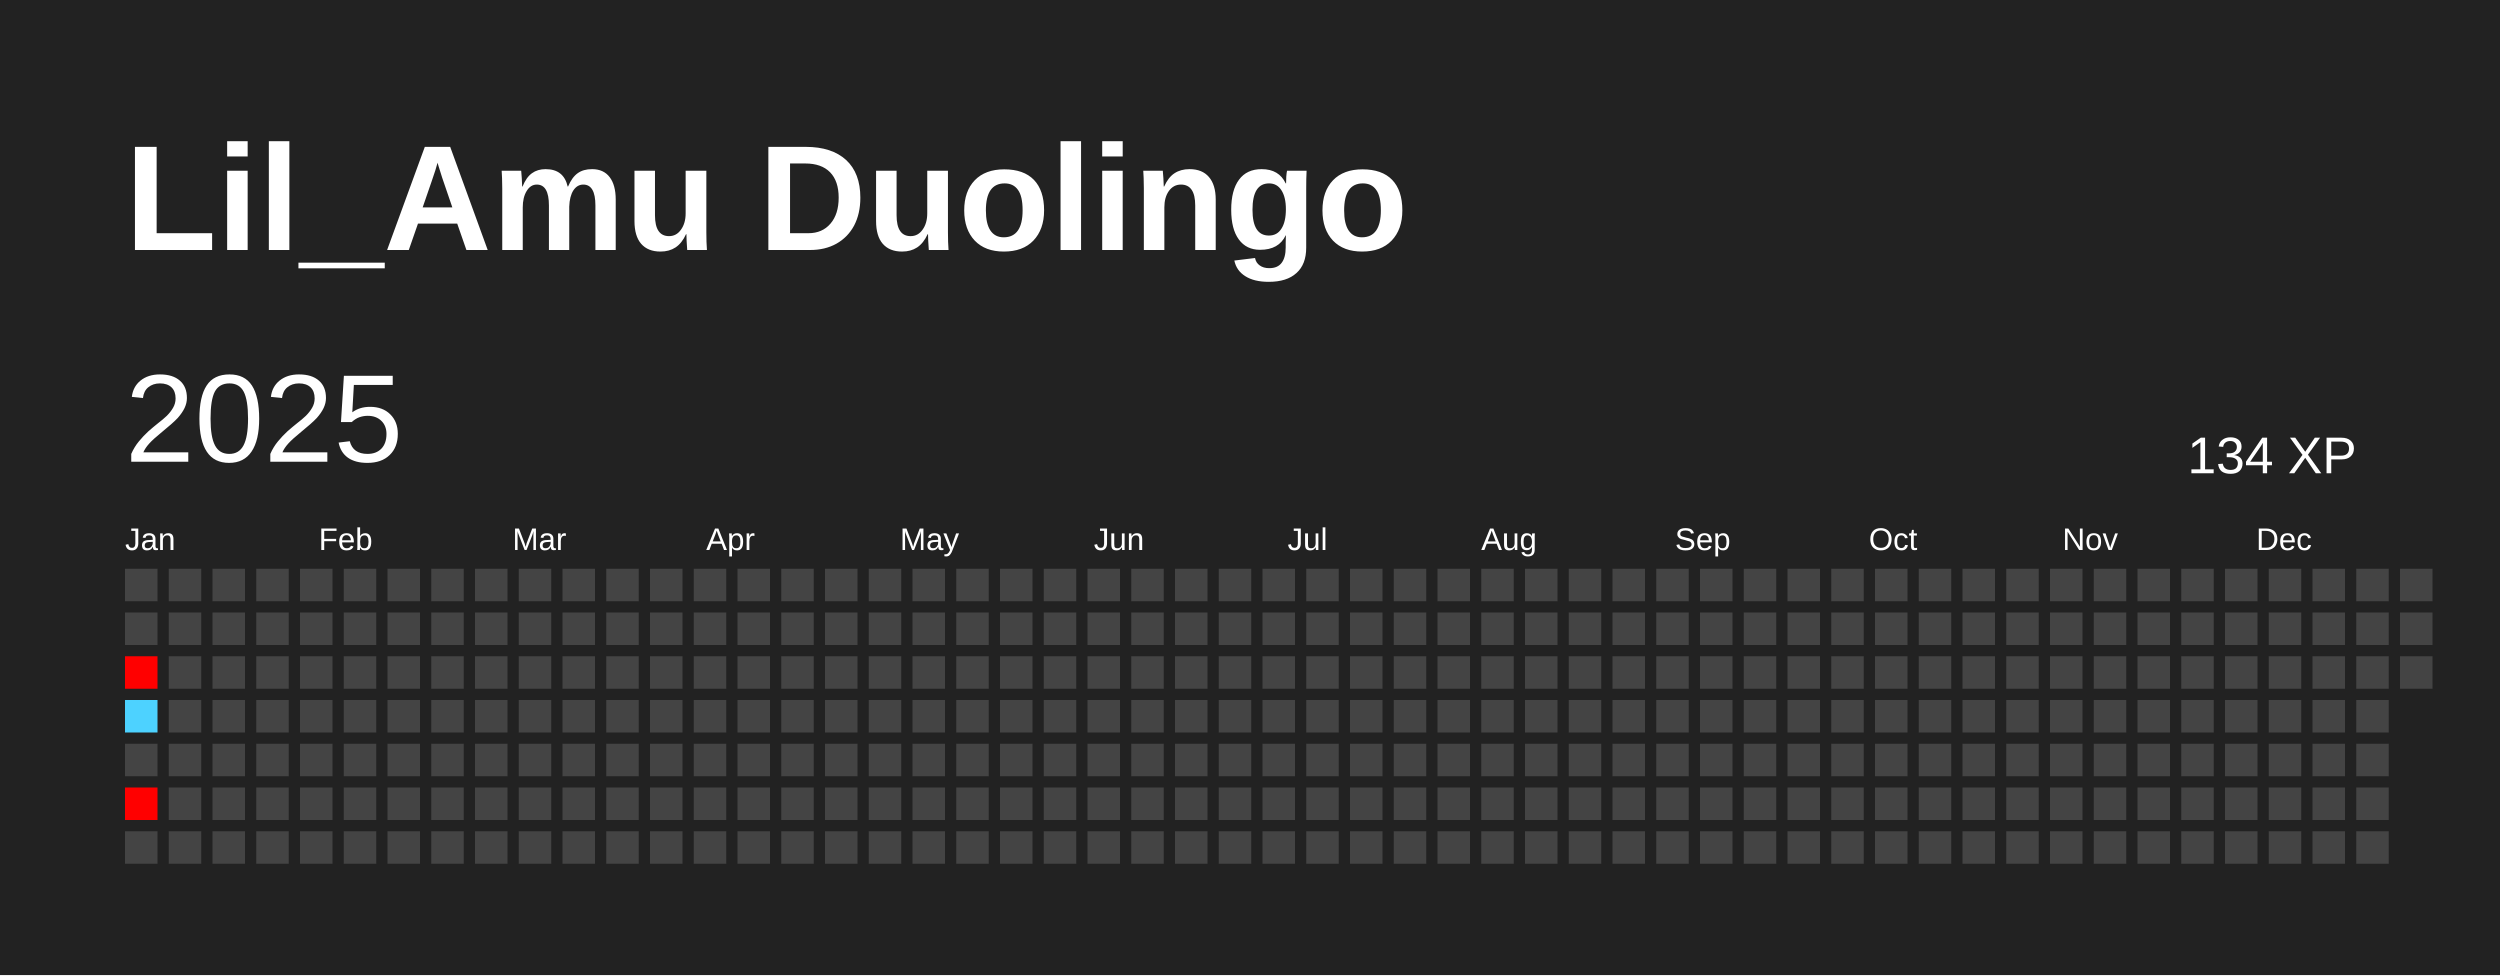
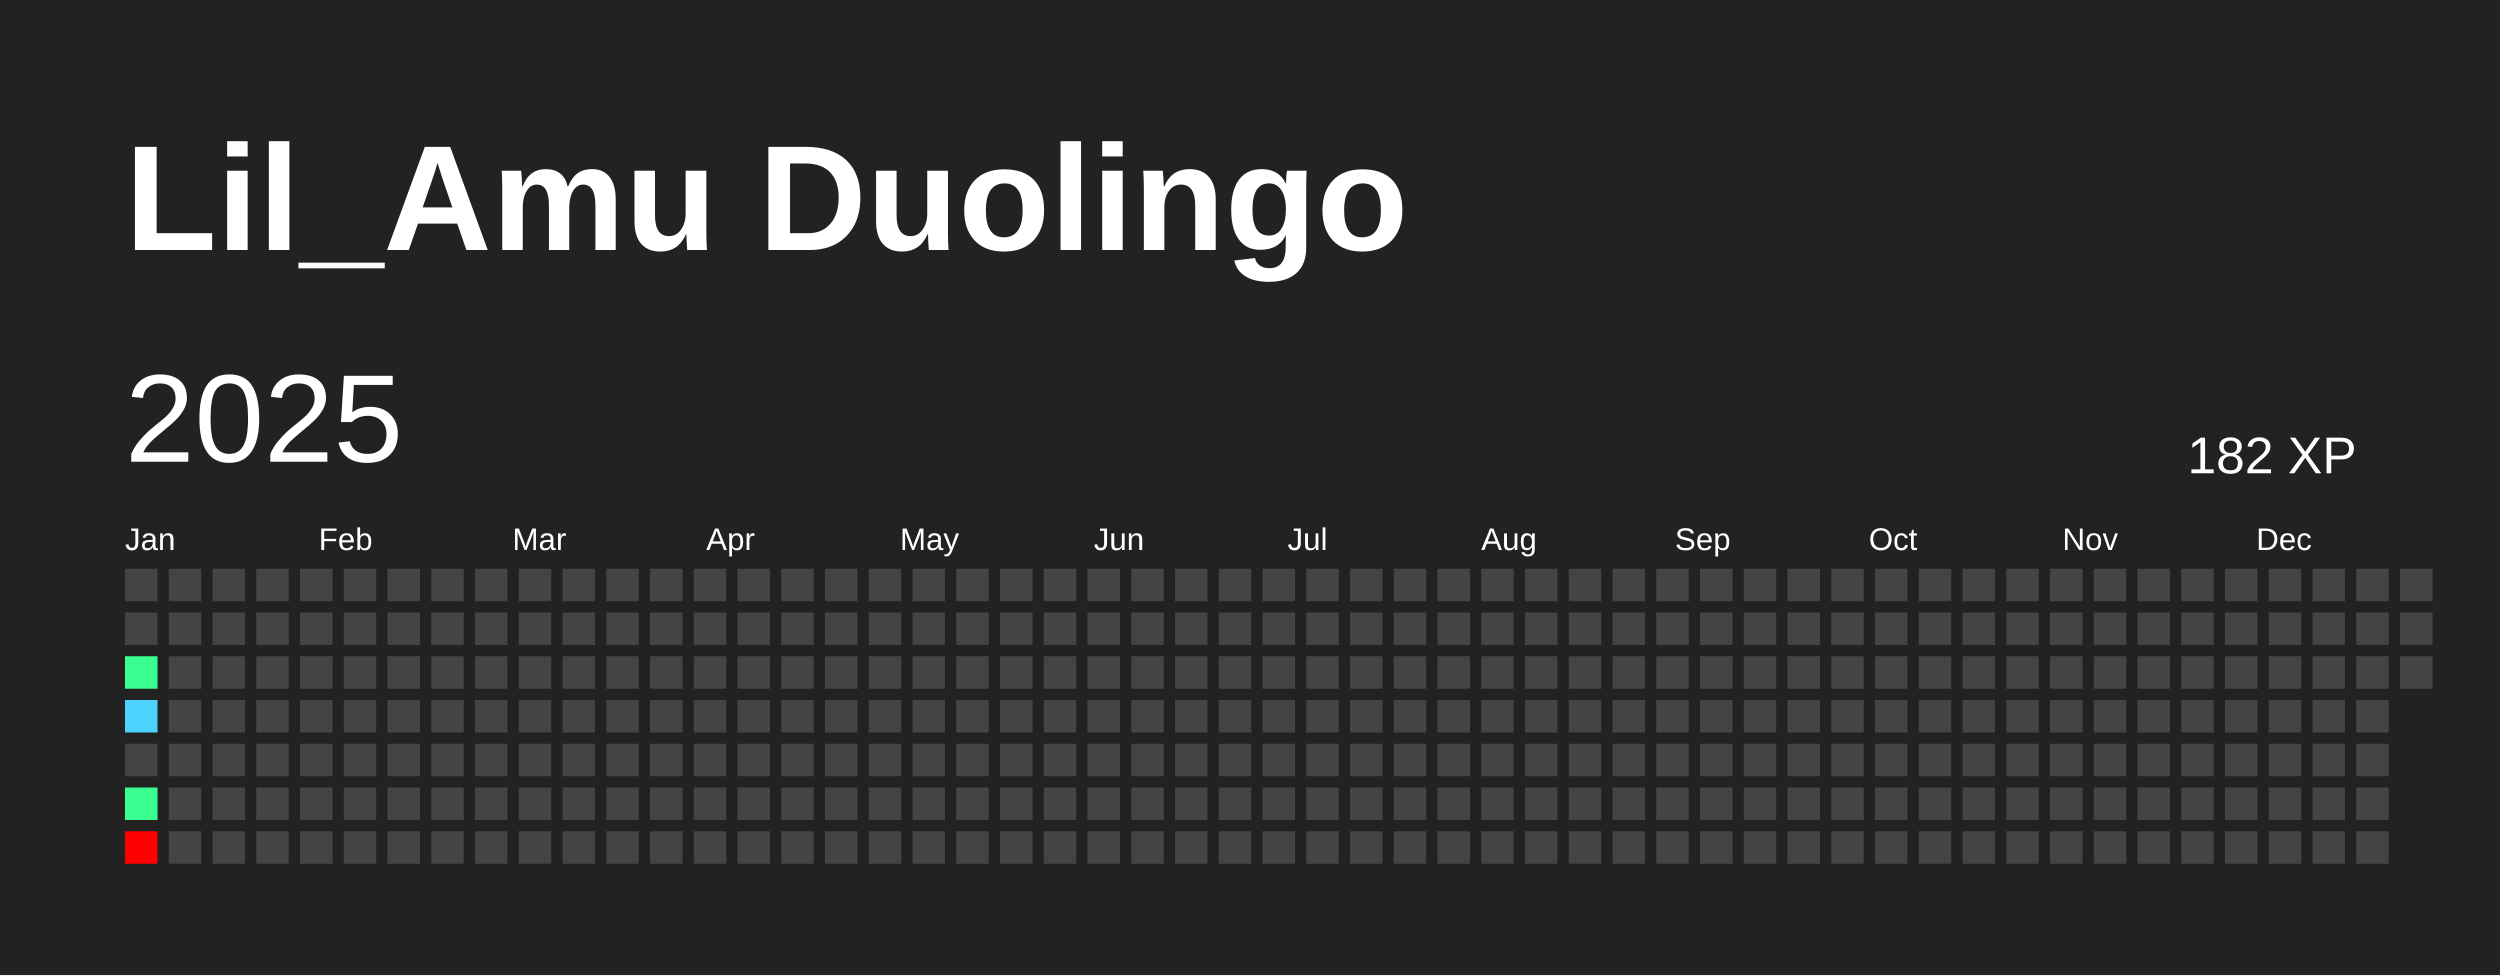
<svg xmlns="http://www.w3.org/2000/svg" baseProfile="full" height="78mm" version="1.1" viewBox="0,0,200,78" width="200mm">
  <defs />
  <rect fill="#222222" height="78" width="200" x="0" y="0" />
  <text fill="#FFFFFF" style="font-size:12px; font-family:Arial; font-weight:bold;" x="10" y="20">Lil_Amu Duolingo</text>
  <text dominant-baseline="hanging" fill="#FFFFFF" style="font-size:10.0px; font-family:Arial;" x="10" y="30">2025</text>
-   <text dominant-baseline="hanging" fill="#FFFFFF" style="font-size:4.125px; font-family:Arial;" x="175" y="35">134 XP</text>
+   <text dominant-baseline="hanging" fill="#FFFFFF" style="font-size:4.125px; font-family:Arial;" x="175" y="35">182 XP</text>
  <text fill="#FFFFFF" style="font-size:2.5px; font-family:Arial" x="10.0" y="44">Jan</text>
  <text fill="#FFFFFF" style="font-size:2.5px; font-family:Arial" x="25.5" y="44">Feb</text>
  <text fill="#FFFFFF" style="font-size:2.5px; font-family:Arial" x="41.0" y="44">Mar</text>
  <text fill="#FFFFFF" style="font-size:2.5px; font-family:Arial" x="56.5" y="44">Apr</text>
  <text fill="#FFFFFF" style="font-size:2.5px; font-family:Arial" x="72.0" y="44">May</text>
  <text fill="#FFFFFF" style="font-size:2.5px; font-family:Arial" x="87.5" y="44">Jun</text>
  <text fill="#FFFFFF" style="font-size:2.5px; font-family:Arial" x="103.0" y="44">Jul</text>
  <text fill="#FFFFFF" style="font-size:2.5px; font-family:Arial" x="118.5" y="44">Aug</text>
  <text fill="#FFFFFF" style="font-size:2.5px; font-family:Arial" x="134.0" y="44">Sep</text>
  <text fill="#FFFFFF" style="font-size:2.5px; font-family:Arial" x="149.5" y="44">Oct</text>
  <text fill="#FFFFFF" style="font-size:2.5px; font-family:Arial" x="165.0" y="44">Nov</text>
  <text fill="#FFFFFF" style="font-size:2.5px; font-family:Arial" x="180.5" y="44">Dec</text>
  <rect fill="#444444" height="2.6" width="2.6" x="10.0" y="45.5" />
  <rect fill="#444444" height="2.6" width="2.6" x="10.0" y="49.0" />
-   <rect fill="#ff0000" height="2.6" width="2.6" x="10.0" y="52.5" />
+   <rect fill="#3aff90" height="2.6" width="2.6" x="10.0" y="52.5" />
  <rect fill="#4dd2ff" height="2.6" width="2.6" x="10.0" y="56.0" />
  <rect fill="#444444" height="2.6" width="2.6" x="10.0" y="59.5" />
-   <rect fill="#ff0000" height="2.6" width="2.6" x="10.0" y="63.0" />
-   <rect fill="#444444" height="2.6" width="2.6" x="10.0" y="66.5" />
+   <rect fill="#3aff90" height="2.6" width="2.6" x="10.0" y="63.0" />
+   <rect fill="red" height="2.6" width="2.6" x="10.0" y="66.5" />
  <rect fill="#444444" height="2.6" width="2.6" x="13.5" y="45.5" />
  <rect fill="#444444" height="2.6" width="2.6" x="13.5" y="49.0" />
  <rect fill="#444444" height="2.6" width="2.6" x="13.5" y="52.5" />
  <rect fill="#444444" height="2.6" width="2.6" x="13.5" y="56.0" />
  <rect fill="#444444" height="2.6" width="2.6" x="13.5" y="59.5" />
  <rect fill="#444444" height="2.6" width="2.6" x="13.5" y="63.0" />
  <rect fill="#444444" height="2.6" width="2.6" x="13.5" y="66.5" />
  <rect fill="#444444" height="2.6" width="2.6" x="17.0" y="45.5" />
  <rect fill="#444444" height="2.6" width="2.6" x="17.0" y="49.0" />
  <rect fill="#444444" height="2.6" width="2.6" x="17.0" y="52.5" />
  <rect fill="#444444" height="2.6" width="2.6" x="17.0" y="56.0" />
  <rect fill="#444444" height="2.6" width="2.6" x="17.0" y="59.5" />
  <rect fill="#444444" height="2.6" width="2.6" x="17.0" y="63.0" />
  <rect fill="#444444" height="2.6" width="2.6" x="17.0" y="66.5" />
  <rect fill="#444444" height="2.6" width="2.6" x="20.5" y="45.5" />
  <rect fill="#444444" height="2.6" width="2.6" x="20.5" y="49.0" />
  <rect fill="#444444" height="2.6" width="2.6" x="20.5" y="52.5" />
  <rect fill="#444444" height="2.6" width="2.6" x="20.5" y="56.0" />
  <rect fill="#444444" height="2.6" width="2.6" x="20.5" y="59.5" />
  <rect fill="#444444" height="2.6" width="2.6" x="20.5" y="63.0" />
  <rect fill="#444444" height="2.6" width="2.6" x="20.5" y="66.5" />
  <rect fill="#444444" height="2.6" width="2.6" x="24.0" y="45.5" />
  <rect fill="#444444" height="2.6" width="2.6" x="24.0" y="49.0" />
  <rect fill="#444444" height="2.6" width="2.6" x="24.0" y="52.5" />
  <rect fill="#444444" height="2.6" width="2.6" x="24.0" y="56.0" />
  <rect fill="#444444" height="2.6" width="2.6" x="24.0" y="59.5" />
  <rect fill="#444444" height="2.6" width="2.6" x="24.0" y="63.0" />
  <rect fill="#444444" height="2.6" width="2.6" x="24.0" y="66.5" />
  <rect fill="#444444" height="2.6" width="2.6" x="27.5" y="45.5" />
  <rect fill="#444444" height="2.6" width="2.6" x="27.5" y="49.0" />
  <rect fill="#444444" height="2.6" width="2.6" x="27.5" y="52.5" />
  <rect fill="#444444" height="2.6" width="2.6" x="27.5" y="56.0" />
  <rect fill="#444444" height="2.6" width="2.6" x="27.5" y="59.5" />
  <rect fill="#444444" height="2.6" width="2.6" x="27.5" y="63.0" />
  <rect fill="#444444" height="2.6" width="2.6" x="27.5" y="66.5" />
  <rect fill="#444444" height="2.6" width="2.6" x="31.0" y="45.5" />
  <rect fill="#444444" height="2.6" width="2.6" x="31.0" y="49.0" />
  <rect fill="#444444" height="2.6" width="2.6" x="31.0" y="52.5" />
  <rect fill="#444444" height="2.6" width="2.6" x="31.0" y="56.0" />
  <rect fill="#444444" height="2.6" width="2.6" x="31.0" y="59.5" />
  <rect fill="#444444" height="2.6" width="2.6" x="31.0" y="63.0" />
  <rect fill="#444444" height="2.6" width="2.6" x="31.0" y="66.5" />
  <rect fill="#444444" height="2.6" width="2.6" x="34.5" y="45.5" />
  <rect fill="#444444" height="2.6" width="2.6" x="34.5" y="49.0" />
  <rect fill="#444444" height="2.6" width="2.6" x="34.5" y="52.5" />
  <rect fill="#444444" height="2.6" width="2.6" x="34.5" y="56.0" />
  <rect fill="#444444" height="2.6" width="2.6" x="34.5" y="59.5" />
  <rect fill="#444444" height="2.6" width="2.6" x="34.5" y="63.0" />
  <rect fill="#444444" height="2.6" width="2.6" x="34.5" y="66.5" />
  <rect fill="#444444" height="2.6" width="2.6" x="38.0" y="45.5" />
  <rect fill="#444444" height="2.6" width="2.6" x="38.0" y="49.0" />
  <rect fill="#444444" height="2.6" width="2.6" x="38.0" y="52.5" />
  <rect fill="#444444" height="2.6" width="2.6" x="38.0" y="56.0" />
  <rect fill="#444444" height="2.6" width="2.6" x="38.0" y="59.5" />
  <rect fill="#444444" height="2.6" width="2.6" x="38.0" y="63.0" />
  <rect fill="#444444" height="2.6" width="2.6" x="38.0" y="66.5" />
  <rect fill="#444444" height="2.6" width="2.6" x="41.5" y="45.5" />
  <rect fill="#444444" height="2.6" width="2.6" x="41.5" y="49.0" />
  <rect fill="#444444" height="2.6" width="2.6" x="41.5" y="52.5" />
  <rect fill="#444444" height="2.6" width="2.6" x="41.5" y="56.0" />
  <rect fill="#444444" height="2.6" width="2.6" x="41.5" y="59.5" />
  <rect fill="#444444" height="2.6" width="2.6" x="41.5" y="63.0" />
  <rect fill="#444444" height="2.6" width="2.6" x="41.5" y="66.5" />
  <rect fill="#444444" height="2.6" width="2.6" x="45.0" y="45.5" />
  <rect fill="#444444" height="2.6" width="2.6" x="45.0" y="49.0" />
  <rect fill="#444444" height="2.6" width="2.6" x="45.0" y="52.5" />
  <rect fill="#444444" height="2.6" width="2.6" x="45.0" y="56.0" />
  <rect fill="#444444" height="2.6" width="2.6" x="45.0" y="59.5" />
  <rect fill="#444444" height="2.6" width="2.6" x="45.0" y="63.0" />
  <rect fill="#444444" height="2.6" width="2.6" x="45.0" y="66.5" />
  <rect fill="#444444" height="2.6" width="2.6" x="48.5" y="45.5" />
  <rect fill="#444444" height="2.6" width="2.6" x="48.5" y="49.0" />
  <rect fill="#444444" height="2.6" width="2.6" x="48.5" y="52.5" />
  <rect fill="#444444" height="2.6" width="2.6" x="48.5" y="56.0" />
  <rect fill="#444444" height="2.6" width="2.6" x="48.5" y="59.5" />
  <rect fill="#444444" height="2.6" width="2.6" x="48.5" y="63.0" />
  <rect fill="#444444" height="2.6" width="2.6" x="48.5" y="66.5" />
  <rect fill="#444444" height="2.6" width="2.6" x="52.0" y="45.5" />
  <rect fill="#444444" height="2.6" width="2.6" x="52.0" y="49.0" />
  <rect fill="#444444" height="2.6" width="2.6" x="52.0" y="52.5" />
  <rect fill="#444444" height="2.6" width="2.6" x="52.0" y="56.0" />
  <rect fill="#444444" height="2.6" width="2.6" x="52.0" y="59.5" />
  <rect fill="#444444" height="2.6" width="2.6" x="52.0" y="63.0" />
  <rect fill="#444444" height="2.6" width="2.6" x="52.0" y="66.5" />
  <rect fill="#444444" height="2.6" width="2.6" x="55.5" y="45.5" />
  <rect fill="#444444" height="2.6" width="2.6" x="55.5" y="49.0" />
  <rect fill="#444444" height="2.6" width="2.6" x="55.5" y="52.5" />
  <rect fill="#444444" height="2.6" width="2.6" x="55.5" y="56.0" />
  <rect fill="#444444" height="2.6" width="2.6" x="55.5" y="59.5" />
  <rect fill="#444444" height="2.6" width="2.6" x="55.5" y="63.0" />
  <rect fill="#444444" height="2.6" width="2.6" x="55.5" y="66.5" />
  <rect fill="#444444" height="2.6" width="2.6" x="59.0" y="45.5" />
  <rect fill="#444444" height="2.6" width="2.6" x="59.0" y="49.0" />
  <rect fill="#444444" height="2.6" width="2.6" x="59.0" y="52.5" />
  <rect fill="#444444" height="2.6" width="2.6" x="59.0" y="56.0" />
  <rect fill="#444444" height="2.6" width="2.6" x="59.0" y="59.5" />
  <rect fill="#444444" height="2.6" width="2.6" x="59.0" y="63.0" />
  <rect fill="#444444" height="2.6" width="2.6" x="59.0" y="66.5" />
  <rect fill="#444444" height="2.6" width="2.6" x="62.5" y="45.5" />
  <rect fill="#444444" height="2.6" width="2.6" x="62.5" y="49.0" />
  <rect fill="#444444" height="2.6" width="2.6" x="62.5" y="52.5" />
  <rect fill="#444444" height="2.6" width="2.6" x="62.5" y="56.0" />
  <rect fill="#444444" height="2.6" width="2.6" x="62.5" y="59.5" />
  <rect fill="#444444" height="2.6" width="2.6" x="62.5" y="63.0" />
  <rect fill="#444444" height="2.6" width="2.6" x="62.5" y="66.5" />
  <rect fill="#444444" height="2.6" width="2.6" x="66.0" y="45.5" />
  <rect fill="#444444" height="2.6" width="2.6" x="66.0" y="49.0" />
  <rect fill="#444444" height="2.6" width="2.6" x="66.0" y="52.5" />
  <rect fill="#444444" height="2.6" width="2.6" x="66.0" y="56.0" />
  <rect fill="#444444" height="2.6" width="2.6" x="66.0" y="59.5" />
  <rect fill="#444444" height="2.6" width="2.6" x="66.0" y="63.0" />
  <rect fill="#444444" height="2.6" width="2.6" x="66.0" y="66.5" />
  <rect fill="#444444" height="2.6" width="2.6" x="69.5" y="45.5" />
  <rect fill="#444444" height="2.6" width="2.6" x="69.5" y="49.0" />
  <rect fill="#444444" height="2.6" width="2.6" x="69.5" y="52.5" />
  <rect fill="#444444" height="2.6" width="2.6" x="69.5" y="56.0" />
  <rect fill="#444444" height="2.6" width="2.6" x="69.5" y="59.5" />
  <rect fill="#444444" height="2.6" width="2.6" x="69.5" y="63.0" />
  <rect fill="#444444" height="2.6" width="2.6" x="69.5" y="66.5" />
  <rect fill="#444444" height="2.6" width="2.6" x="73.0" y="45.5" />
  <rect fill="#444444" height="2.6" width="2.6" x="73.0" y="49.0" />
  <rect fill="#444444" height="2.6" width="2.6" x="73.0" y="52.5" />
  <rect fill="#444444" height="2.6" width="2.6" x="73.0" y="56.0" />
  <rect fill="#444444" height="2.6" width="2.6" x="73.0" y="59.5" />
  <rect fill="#444444" height="2.6" width="2.6" x="73.0" y="63.0" />
  <rect fill="#444444" height="2.6" width="2.6" x="73.0" y="66.5" />
  <rect fill="#444444" height="2.6" width="2.6" x="76.5" y="45.5" />
  <rect fill="#444444" height="2.6" width="2.6" x="76.5" y="49.0" />
  <rect fill="#444444" height="2.6" width="2.6" x="76.5" y="52.5" />
  <rect fill="#444444" height="2.6" width="2.6" x="76.5" y="56.0" />
  <rect fill="#444444" height="2.6" width="2.6" x="76.5" y="59.5" />
  <rect fill="#444444" height="2.6" width="2.6" x="76.5" y="63.0" />
  <rect fill="#444444" height="2.6" width="2.6" x="76.5" y="66.5" />
  <rect fill="#444444" height="2.6" width="2.6" x="80.0" y="45.5" />
  <rect fill="#444444" height="2.6" width="2.6" x="80.0" y="49.0" />
  <rect fill="#444444" height="2.6" width="2.6" x="80.0" y="52.5" />
  <rect fill="#444444" height="2.6" width="2.6" x="80.0" y="56.0" />
  <rect fill="#444444" height="2.6" width="2.6" x="80.0" y="59.5" />
  <rect fill="#444444" height="2.6" width="2.6" x="80.0" y="63.0" />
  <rect fill="#444444" height="2.6" width="2.6" x="80.0" y="66.5" />
  <rect fill="#444444" height="2.6" width="2.6" x="83.5" y="45.5" />
  <rect fill="#444444" height="2.6" width="2.6" x="83.5" y="49.0" />
  <rect fill="#444444" height="2.6" width="2.6" x="83.5" y="52.5" />
  <rect fill="#444444" height="2.6" width="2.6" x="83.5" y="56.0" />
  <rect fill="#444444" height="2.6" width="2.6" x="83.5" y="59.5" />
  <rect fill="#444444" height="2.6" width="2.6" x="83.5" y="63.0" />
  <rect fill="#444444" height="2.6" width="2.6" x="83.5" y="66.5" />
  <rect fill="#444444" height="2.6" width="2.6" x="87.0" y="45.5" />
  <rect fill="#444444" height="2.6" width="2.6" x="87.0" y="49.0" />
  <rect fill="#444444" height="2.6" width="2.6" x="87.0" y="52.5" />
  <rect fill="#444444" height="2.6" width="2.6" x="87.0" y="56.0" />
  <rect fill="#444444" height="2.6" width="2.6" x="87.0" y="59.5" />
  <rect fill="#444444" height="2.6" width="2.6" x="87.0" y="63.0" />
  <rect fill="#444444" height="2.6" width="2.6" x="87.0" y="66.5" />
  <rect fill="#444444" height="2.6" width="2.6" x="90.5" y="45.5" />
  <rect fill="#444444" height="2.6" width="2.6" x="90.5" y="49.0" />
  <rect fill="#444444" height="2.6" width="2.6" x="90.5" y="52.5" />
  <rect fill="#444444" height="2.6" width="2.6" x="90.5" y="56.0" />
  <rect fill="#444444" height="2.6" width="2.6" x="90.5" y="59.5" />
  <rect fill="#444444" height="2.6" width="2.6" x="90.5" y="63.0" />
  <rect fill="#444444" height="2.6" width="2.6" x="90.5" y="66.5" />
  <rect fill="#444444" height="2.6" width="2.6" x="94.0" y="45.5" />
  <rect fill="#444444" height="2.6" width="2.6" x="94.0" y="49.0" />
  <rect fill="#444444" height="2.6" width="2.6" x="94.0" y="52.5" />
  <rect fill="#444444" height="2.6" width="2.6" x="94.0" y="56.0" />
  <rect fill="#444444" height="2.6" width="2.6" x="94.0" y="59.5" />
  <rect fill="#444444" height="2.6" width="2.6" x="94.0" y="63.0" />
  <rect fill="#444444" height="2.6" width="2.6" x="94.0" y="66.5" />
  <rect fill="#444444" height="2.6" width="2.6" x="97.5" y="45.5" />
  <rect fill="#444444" height="2.6" width="2.6" x="97.5" y="49.0" />
  <rect fill="#444444" height="2.6" width="2.6" x="97.5" y="52.5" />
  <rect fill="#444444" height="2.6" width="2.6" x="97.5" y="56.0" />
  <rect fill="#444444" height="2.6" width="2.6" x="97.5" y="59.5" />
  <rect fill="#444444" height="2.6" width="2.6" x="97.5" y="63.0" />
  <rect fill="#444444" height="2.6" width="2.6" x="97.5" y="66.5" />
  <rect fill="#444444" height="2.6" width="2.6" x="101.0" y="45.5" />
  <rect fill="#444444" height="2.6" width="2.6" x="101.0" y="49.0" />
  <rect fill="#444444" height="2.6" width="2.6" x="101.0" y="52.5" />
  <rect fill="#444444" height="2.6" width="2.6" x="101.0" y="56.0" />
  <rect fill="#444444" height="2.6" width="2.6" x="101.0" y="59.5" />
  <rect fill="#444444" height="2.6" width="2.6" x="101.0" y="63.0" />
  <rect fill="#444444" height="2.6" width="2.6" x="101.0" y="66.5" />
  <rect fill="#444444" height="2.6" width="2.6" x="104.5" y="45.5" />
  <rect fill="#444444" height="2.6" width="2.6" x="104.5" y="49.0" />
  <rect fill="#444444" height="2.6" width="2.6" x="104.5" y="52.5" />
  <rect fill="#444444" height="2.6" width="2.6" x="104.5" y="56.0" />
  <rect fill="#444444" height="2.6" width="2.6" x="104.5" y="59.5" />
  <rect fill="#444444" height="2.6" width="2.6" x="104.5" y="63.0" />
  <rect fill="#444444" height="2.6" width="2.6" x="104.5" y="66.5" />
  <rect fill="#444444" height="2.6" width="2.6" x="108.0" y="45.5" />
  <rect fill="#444444" height="2.6" width="2.6" x="108.0" y="49.0" />
  <rect fill="#444444" height="2.6" width="2.6" x="108.0" y="52.5" />
  <rect fill="#444444" height="2.6" width="2.6" x="108.0" y="56.0" />
  <rect fill="#444444" height="2.6" width="2.6" x="108.0" y="59.5" />
  <rect fill="#444444" height="2.6" width="2.6" x="108.0" y="63.0" />
  <rect fill="#444444" height="2.6" width="2.6" x="108.0" y="66.5" />
  <rect fill="#444444" height="2.6" width="2.6" x="111.5" y="45.5" />
  <rect fill="#444444" height="2.6" width="2.6" x="111.5" y="49.0" />
  <rect fill="#444444" height="2.6" width="2.6" x="111.5" y="52.5" />
  <rect fill="#444444" height="2.6" width="2.6" x="111.5" y="56.0" />
  <rect fill="#444444" height="2.6" width="2.6" x="111.5" y="59.5" />
  <rect fill="#444444" height="2.6" width="2.6" x="111.5" y="63.0" />
  <rect fill="#444444" height="2.6" width="2.6" x="111.5" y="66.5" />
  <rect fill="#444444" height="2.6" width="2.6" x="115.0" y="45.5" />
  <rect fill="#444444" height="2.6" width="2.6" x="115.0" y="49.0" />
  <rect fill="#444444" height="2.6" width="2.6" x="115.0" y="52.5" />
  <rect fill="#444444" height="2.6" width="2.6" x="115.0" y="56.0" />
  <rect fill="#444444" height="2.6" width="2.6" x="115.0" y="59.5" />
  <rect fill="#444444" height="2.6" width="2.6" x="115.0" y="63.0" />
  <rect fill="#444444" height="2.6" width="2.6" x="115.0" y="66.5" />
  <rect fill="#444444" height="2.6" width="2.6" x="118.5" y="45.5" />
  <rect fill="#444444" height="2.6" width="2.6" x="118.5" y="49.0" />
  <rect fill="#444444" height="2.6" width="2.6" x="118.5" y="52.5" />
  <rect fill="#444444" height="2.6" width="2.6" x="118.5" y="56.0" />
  <rect fill="#444444" height="2.6" width="2.6" x="118.5" y="59.5" />
  <rect fill="#444444" height="2.6" width="2.6" x="118.5" y="63.0" />
  <rect fill="#444444" height="2.6" width="2.6" x="118.5" y="66.5" />
  <rect fill="#444444" height="2.6" width="2.6" x="122.0" y="45.5" />
  <rect fill="#444444" height="2.6" width="2.6" x="122.0" y="49.0" />
  <rect fill="#444444" height="2.6" width="2.6" x="122.0" y="52.5" />
  <rect fill="#444444" height="2.6" width="2.6" x="122.0" y="56.0" />
  <rect fill="#444444" height="2.6" width="2.6" x="122.0" y="59.5" />
  <rect fill="#444444" height="2.6" width="2.6" x="122.0" y="63.0" />
  <rect fill="#444444" height="2.6" width="2.6" x="122.0" y="66.5" />
  <rect fill="#444444" height="2.6" width="2.6" x="125.5" y="45.5" />
  <rect fill="#444444" height="2.6" width="2.6" x="125.5" y="49.0" />
  <rect fill="#444444" height="2.6" width="2.6" x="125.5" y="52.5" />
  <rect fill="#444444" height="2.6" width="2.6" x="125.5" y="56.0" />
  <rect fill="#444444" height="2.6" width="2.6" x="125.5" y="59.5" />
  <rect fill="#444444" height="2.6" width="2.6" x="125.5" y="63.0" />
  <rect fill="#444444" height="2.6" width="2.6" x="125.5" y="66.5" />
  <rect fill="#444444" height="2.6" width="2.6" x="129.0" y="45.5" />
  <rect fill="#444444" height="2.6" width="2.6" x="129.0" y="49.0" />
  <rect fill="#444444" height="2.6" width="2.6" x="129.0" y="52.5" />
  <rect fill="#444444" height="2.6" width="2.6" x="129.0" y="56.0" />
  <rect fill="#444444" height="2.6" width="2.6" x="129.0" y="59.5" />
  <rect fill="#444444" height="2.6" width="2.6" x="129.0" y="63.0" />
  <rect fill="#444444" height="2.6" width="2.6" x="129.0" y="66.5" />
  <rect fill="#444444" height="2.6" width="2.6" x="132.5" y="45.5" />
  <rect fill="#444444" height="2.6" width="2.6" x="132.5" y="49.0" />
  <rect fill="#444444" height="2.6" width="2.6" x="132.5" y="52.5" />
  <rect fill="#444444" height="2.6" width="2.6" x="132.5" y="56.0" />
  <rect fill="#444444" height="2.6" width="2.6" x="132.5" y="59.5" />
  <rect fill="#444444" height="2.6" width="2.6" x="132.5" y="63.0" />
  <rect fill="#444444" height="2.6" width="2.6" x="132.5" y="66.5" />
  <rect fill="#444444" height="2.6" width="2.6" x="136.0" y="45.5" />
  <rect fill="#444444" height="2.6" width="2.6" x="136.0" y="49.0" />
  <rect fill="#444444" height="2.6" width="2.6" x="136.0" y="52.5" />
  <rect fill="#444444" height="2.6" width="2.6" x="136.0" y="56.0" />
  <rect fill="#444444" height="2.6" width="2.6" x="136.0" y="59.5" />
  <rect fill="#444444" height="2.6" width="2.6" x="136.0" y="63.0" />
  <rect fill="#444444" height="2.6" width="2.6" x="136.0" y="66.5" />
  <rect fill="#444444" height="2.6" width="2.6" x="139.5" y="45.5" />
  <rect fill="#444444" height="2.6" width="2.6" x="139.5" y="49.0" />
  <rect fill="#444444" height="2.6" width="2.6" x="139.5" y="52.5" />
  <rect fill="#444444" height="2.6" width="2.6" x="139.5" y="56.0" />
  <rect fill="#444444" height="2.6" width="2.6" x="139.5" y="59.5" />
  <rect fill="#444444" height="2.6" width="2.6" x="139.5" y="63.0" />
  <rect fill="#444444" height="2.6" width="2.6" x="139.5" y="66.5" />
  <rect fill="#444444" height="2.6" width="2.6" x="143.0" y="45.5" />
  <rect fill="#444444" height="2.6" width="2.6" x="143.0" y="49.0" />
  <rect fill="#444444" height="2.6" width="2.6" x="143.0" y="52.5" />
  <rect fill="#444444" height="2.6" width="2.6" x="143.0" y="56.0" />
  <rect fill="#444444" height="2.6" width="2.6" x="143.0" y="59.5" />
  <rect fill="#444444" height="2.6" width="2.6" x="143.0" y="63.0" />
  <rect fill="#444444" height="2.6" width="2.6" x="143.0" y="66.5" />
  <rect fill="#444444" height="2.6" width="2.6" x="146.5" y="45.5" />
  <rect fill="#444444" height="2.6" width="2.6" x="146.5" y="49.0" />
  <rect fill="#444444" height="2.6" width="2.6" x="146.5" y="52.5" />
  <rect fill="#444444" height="2.6" width="2.6" x="146.5" y="56.0" />
  <rect fill="#444444" height="2.6" width="2.6" x="146.5" y="59.5" />
  <rect fill="#444444" height="2.6" width="2.6" x="146.5" y="63.0" />
  <rect fill="#444444" height="2.6" width="2.6" x="146.5" y="66.5" />
  <rect fill="#444444" height="2.6" width="2.6" x="150.0" y="45.5" />
  <rect fill="#444444" height="2.6" width="2.6" x="150.0" y="49.0" />
  <rect fill="#444444" height="2.6" width="2.6" x="150.0" y="52.5" />
  <rect fill="#444444" height="2.6" width="2.6" x="150.0" y="56.0" />
  <rect fill="#444444" height="2.6" width="2.6" x="150.0" y="59.5" />
  <rect fill="#444444" height="2.6" width="2.6" x="150.0" y="63.0" />
  <rect fill="#444444" height="2.6" width="2.6" x="150.0" y="66.5" />
  <rect fill="#444444" height="2.6" width="2.6" x="153.5" y="45.5" />
  <rect fill="#444444" height="2.6" width="2.6" x="153.5" y="49.0" />
  <rect fill="#444444" height="2.6" width="2.6" x="153.5" y="52.5" />
  <rect fill="#444444" height="2.6" width="2.6" x="153.5" y="56.0" />
  <rect fill="#444444" height="2.6" width="2.6" x="153.5" y="59.5" />
  <rect fill="#444444" height="2.6" width="2.6" x="153.5" y="63.0" />
  <rect fill="#444444" height="2.6" width="2.6" x="153.5" y="66.5" />
  <rect fill="#444444" height="2.6" width="2.6" x="157.0" y="45.5" />
  <rect fill="#444444" height="2.6" width="2.6" x="157.0" y="49.0" />
  <rect fill="#444444" height="2.6" width="2.6" x="157.0" y="52.5" />
  <rect fill="#444444" height="2.6" width="2.6" x="157.0" y="56.0" />
  <rect fill="#444444" height="2.6" width="2.6" x="157.0" y="59.5" />
  <rect fill="#444444" height="2.6" width="2.6" x="157.0" y="63.0" />
  <rect fill="#444444" height="2.6" width="2.6" x="157.0" y="66.5" />
  <rect fill="#444444" height="2.6" width="2.6" x="160.5" y="45.5" />
  <rect fill="#444444" height="2.6" width="2.6" x="160.5" y="49.0" />
  <rect fill="#444444" height="2.6" width="2.6" x="160.5" y="52.5" />
  <rect fill="#444444" height="2.6" width="2.6" x="160.5" y="56.0" />
  <rect fill="#444444" height="2.6" width="2.6" x="160.5" y="59.5" />
  <rect fill="#444444" height="2.6" width="2.6" x="160.5" y="63.0" />
  <rect fill="#444444" height="2.6" width="2.6" x="160.5" y="66.5" />
  <rect fill="#444444" height="2.6" width="2.6" x="164.0" y="45.5" />
  <rect fill="#444444" height="2.6" width="2.6" x="164.0" y="49.0" />
  <rect fill="#444444" height="2.6" width="2.6" x="164.0" y="52.5" />
  <rect fill="#444444" height="2.6" width="2.6" x="164.0" y="56.0" />
  <rect fill="#444444" height="2.6" width="2.6" x="164.0" y="59.5" />
  <rect fill="#444444" height="2.6" width="2.6" x="164.0" y="63.0" />
  <rect fill="#444444" height="2.6" width="2.6" x="164.0" y="66.5" />
  <rect fill="#444444" height="2.6" width="2.6" x="167.5" y="45.5" />
  <rect fill="#444444" height="2.6" width="2.6" x="167.5" y="49.0" />
  <rect fill="#444444" height="2.6" width="2.6" x="167.5" y="52.5" />
  <rect fill="#444444" height="2.6" width="2.6" x="167.5" y="56.0" />
  <rect fill="#444444" height="2.6" width="2.6" x="167.5" y="59.5" />
  <rect fill="#444444" height="2.6" width="2.6" x="167.5" y="63.0" />
  <rect fill="#444444" height="2.6" width="2.6" x="167.5" y="66.5" />
  <rect fill="#444444" height="2.6" width="2.6" x="171.0" y="45.5" />
  <rect fill="#444444" height="2.6" width="2.6" x="171.0" y="49.0" />
  <rect fill="#444444" height="2.6" width="2.6" x="171.0" y="52.5" />
  <rect fill="#444444" height="2.6" width="2.6" x="171.0" y="56.0" />
  <rect fill="#444444" height="2.6" width="2.6" x="171.0" y="59.5" />
  <rect fill="#444444" height="2.6" width="2.6" x="171.0" y="63.0" />
  <rect fill="#444444" height="2.6" width="2.6" x="171.0" y="66.5" />
  <rect fill="#444444" height="2.6" width="2.6" x="174.5" y="45.5" />
  <rect fill="#444444" height="2.6" width="2.6" x="174.5" y="49.0" />
  <rect fill="#444444" height="2.6" width="2.6" x="174.5" y="52.5" />
  <rect fill="#444444" height="2.6" width="2.6" x="174.5" y="56.0" />
  <rect fill="#444444" height="2.6" width="2.6" x="174.5" y="59.5" />
  <rect fill="#444444" height="2.6" width="2.6" x="174.5" y="63.0" />
  <rect fill="#444444" height="2.6" width="2.6" x="174.5" y="66.5" />
  <rect fill="#444444" height="2.6" width="2.6" x="178.0" y="45.5" />
  <rect fill="#444444" height="2.6" width="2.6" x="178.0" y="49.0" />
  <rect fill="#444444" height="2.6" width="2.6" x="178.0" y="52.5" />
  <rect fill="#444444" height="2.6" width="2.6" x="178.0" y="56.0" />
  <rect fill="#444444" height="2.6" width="2.6" x="178.0" y="59.5" />
  <rect fill="#444444" height="2.6" width="2.6" x="178.0" y="63.0" />
  <rect fill="#444444" height="2.6" width="2.6" x="178.0" y="66.5" />
  <rect fill="#444444" height="2.6" width="2.6" x="181.5" y="45.5" />
  <rect fill="#444444" height="2.6" width="2.6" x="181.5" y="49.0" />
  <rect fill="#444444" height="2.6" width="2.6" x="181.5" y="52.5" />
  <rect fill="#444444" height="2.6" width="2.6" x="181.5" y="56.0" />
  <rect fill="#444444" height="2.6" width="2.6" x="181.5" y="59.5" />
  <rect fill="#444444" height="2.6" width="2.6" x="181.5" y="63.0" />
  <rect fill="#444444" height="2.6" width="2.6" x="181.5" y="66.5" />
  <rect fill="#444444" height="2.6" width="2.6" x="185.0" y="45.5" />
  <rect fill="#444444" height="2.6" width="2.6" x="185.0" y="49.0" />
  <rect fill="#444444" height="2.6" width="2.6" x="185.0" y="52.5" />
  <rect fill="#444444" height="2.6" width="2.6" x="185.0" y="56.0" />
  <rect fill="#444444" height="2.6" width="2.6" x="185.0" y="59.5" />
  <rect fill="#444444" height="2.6" width="2.6" x="185.0" y="63.0" />
  <rect fill="#444444" height="2.6" width="2.6" x="185.0" y="66.5" />
  <rect fill="#444444" height="2.6" width="2.6" x="188.5" y="45.5" />
  <rect fill="#444444" height="2.6" width="2.6" x="188.5" y="49.0" />
  <rect fill="#444444" height="2.6" width="2.6" x="188.5" y="52.5" />
  <rect fill="#444444" height="2.6" width="2.6" x="188.5" y="56.0" />
  <rect fill="#444444" height="2.6" width="2.6" x="188.5" y="59.5" />
  <rect fill="#444444" height="2.6" width="2.6" x="188.5" y="63.0" />
  <rect fill="#444444" height="2.6" width="2.6" x="188.5" y="66.5" />
  <rect fill="#444444" height="2.6" width="2.6" x="192.0" y="45.5" />
  <rect fill="#444444" height="2.6" width="2.6" x="192.0" y="49.0" />
  <rect fill="#444444" height="2.6" width="2.6" x="192.0" y="52.5" />
</svg>
